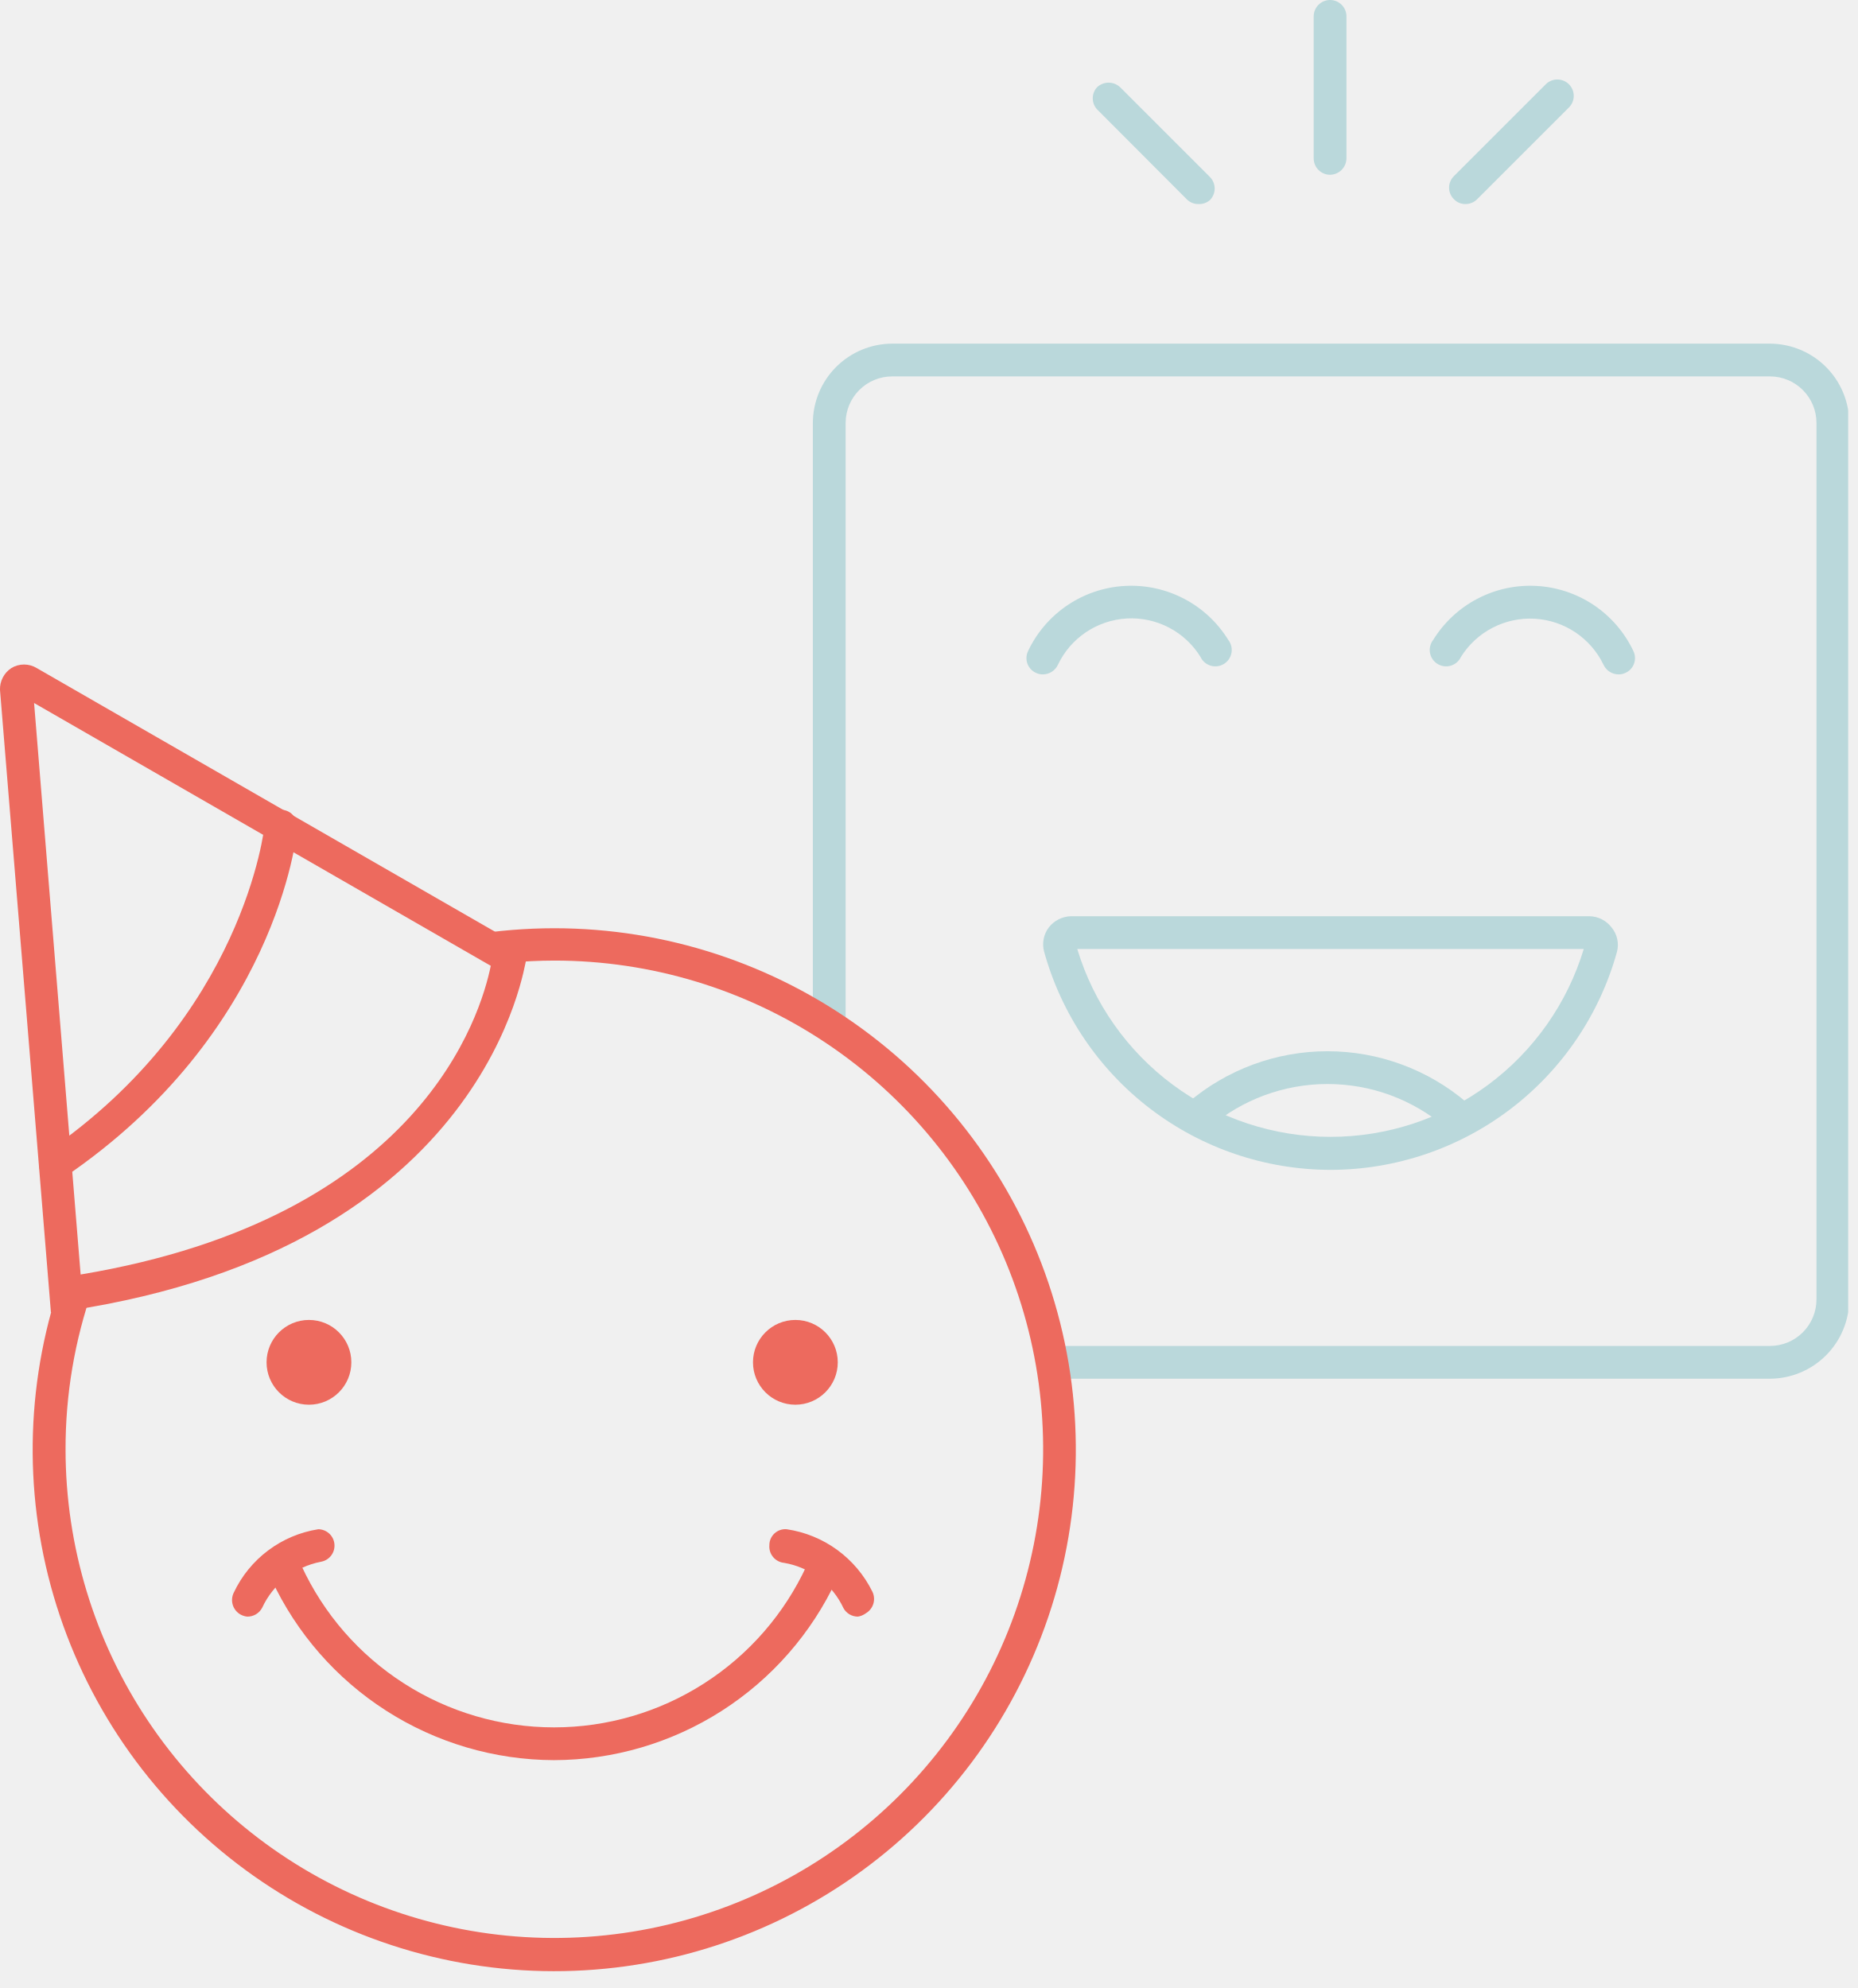
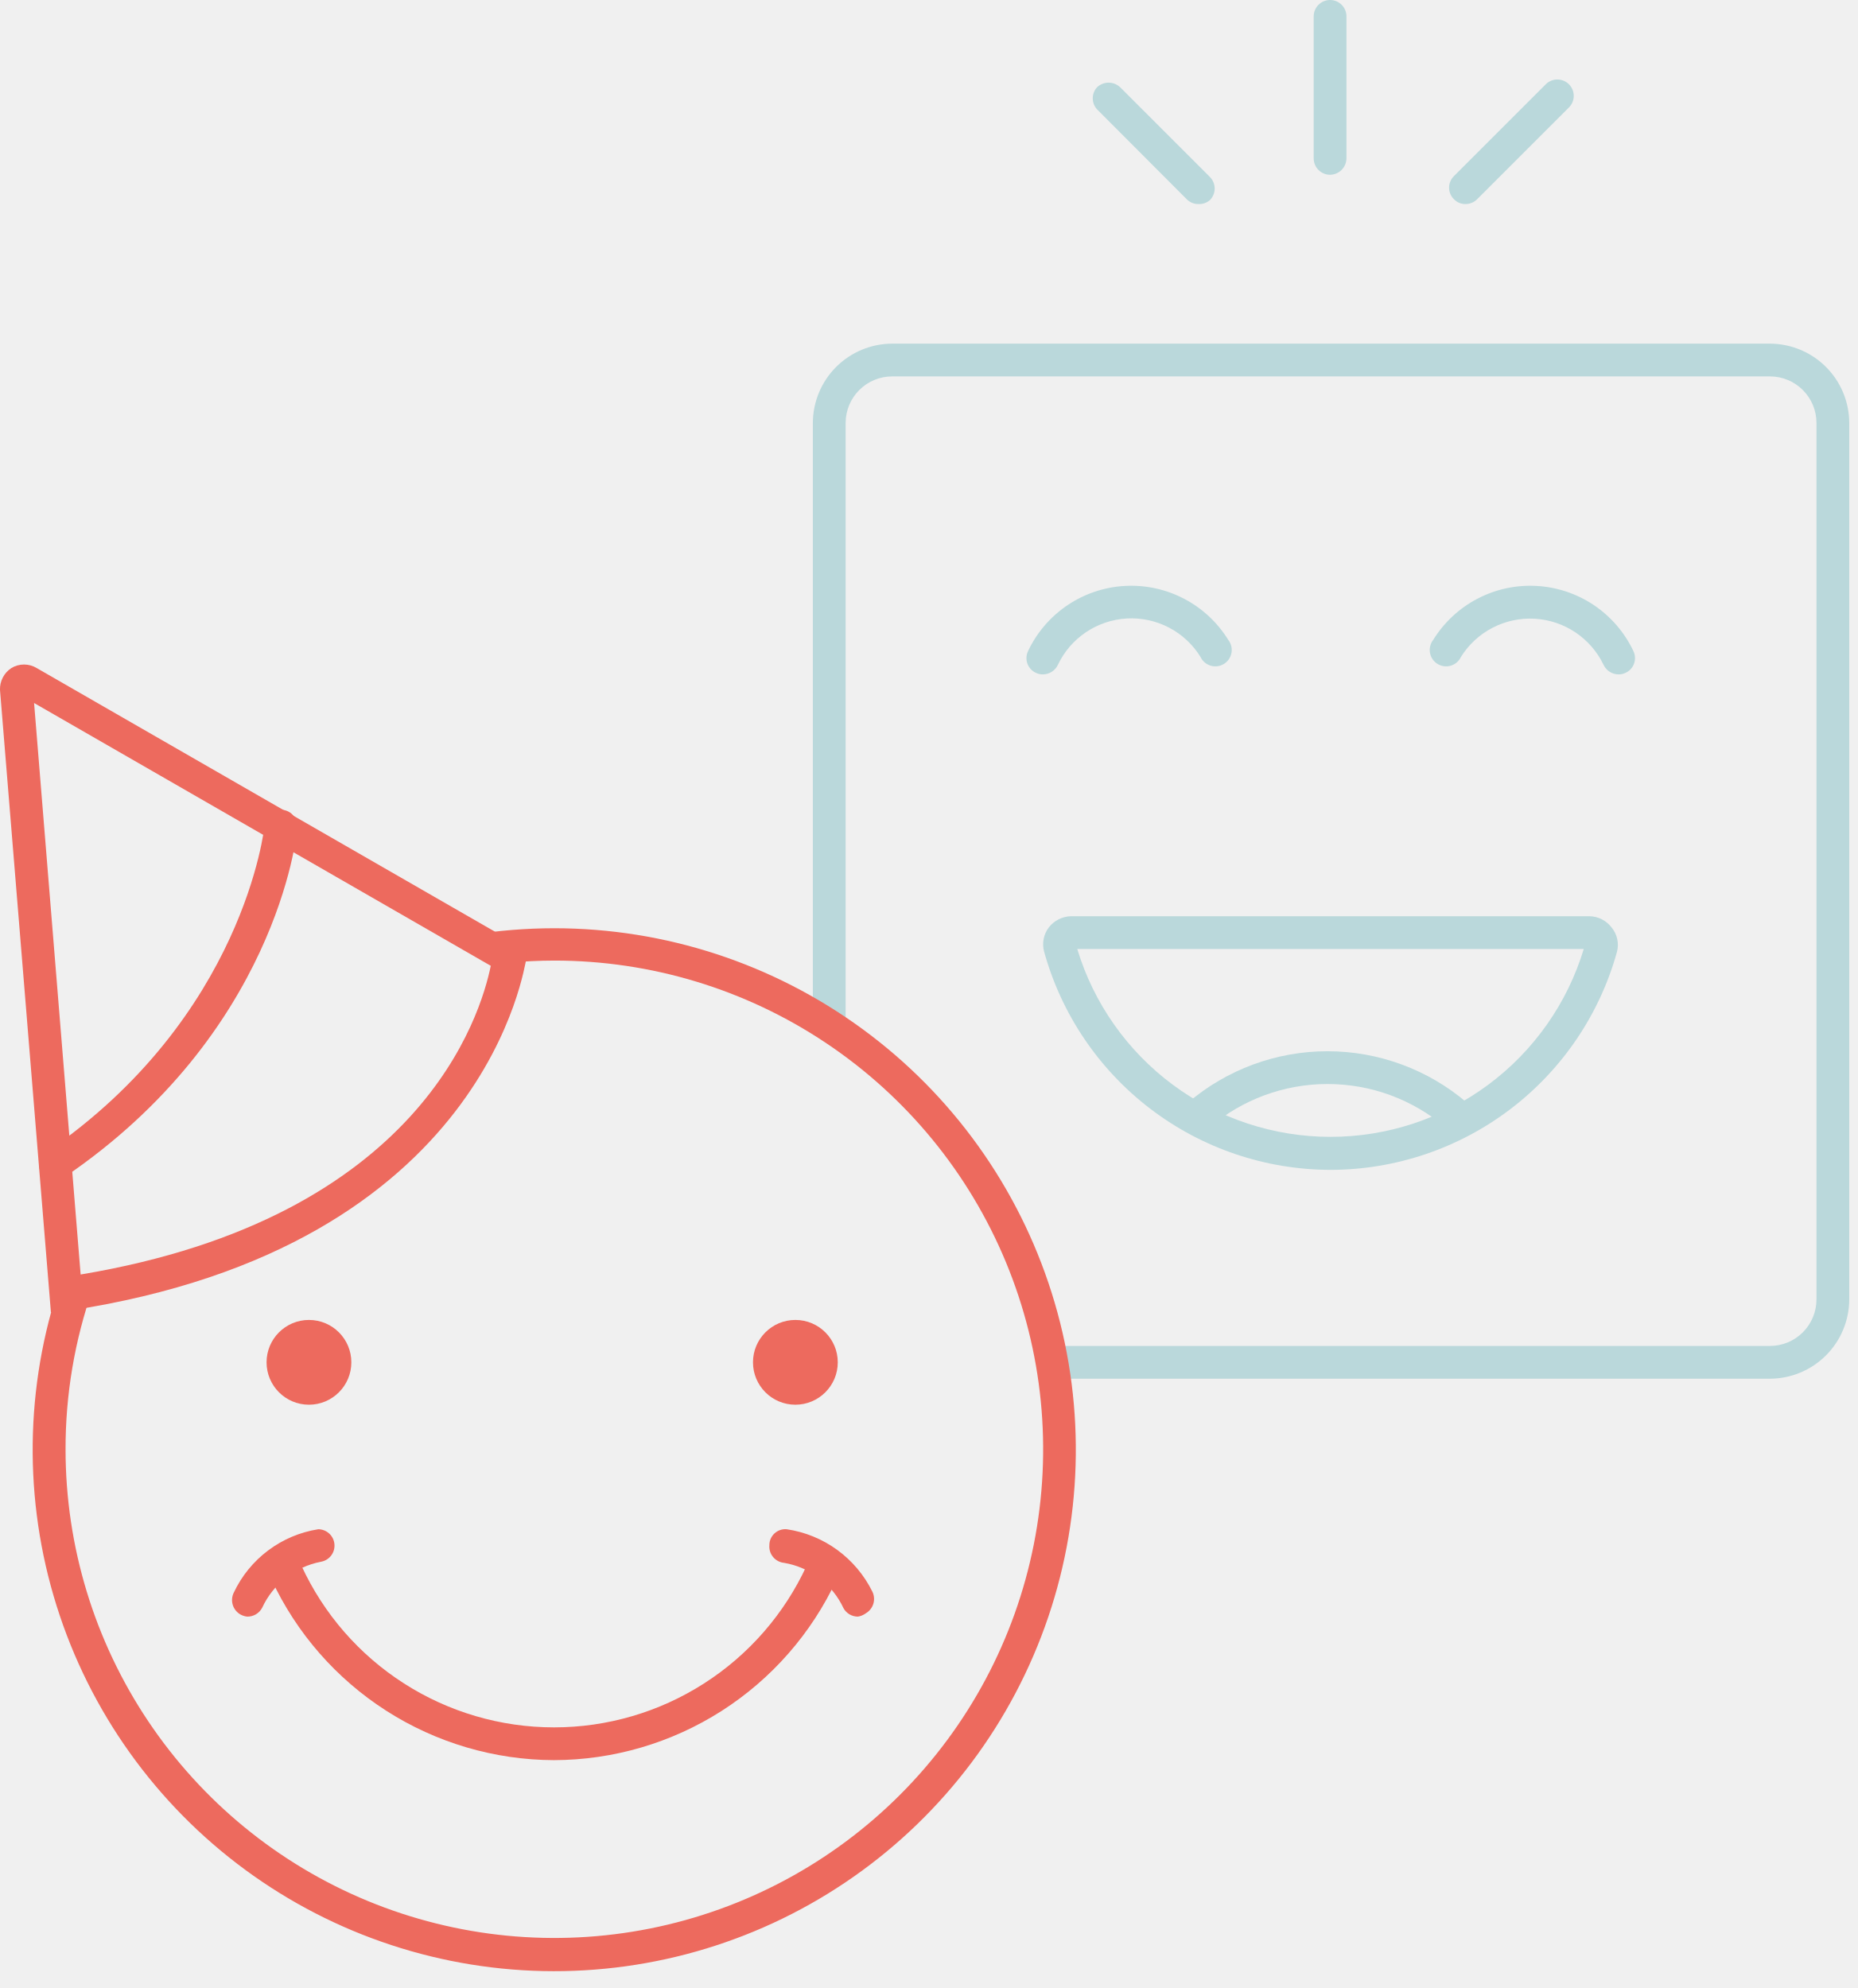
<svg xmlns="http://www.w3.org/2000/svg" width="85" height="91" viewBox="0 0 85 91" fill="none">
-   <g clip-path="url(#clip0)">
-     <path d="M47.73 30.87C47.619 30.872 47.51 30.848 47.41 30.8C47.32 30.759 47.239 30.701 47.171 30.628C47.104 30.555 47.052 30.47 47.018 30.376C46.985 30.283 46.97 30.184 46.976 30.085C46.981 29.986 47.007 29.889 47.05 29.8C47.452 28.951 48.075 28.226 48.855 27.701C49.634 27.177 50.541 26.873 51.478 26.821C52.416 26.768 53.351 26.97 54.184 27.405C55.017 27.839 55.717 28.491 56.21 29.29C56.275 29.373 56.322 29.469 56.347 29.572C56.373 29.674 56.376 29.781 56.358 29.885C56.339 29.989 56.298 30.088 56.239 30.175C56.179 30.262 56.102 30.336 56.012 30.391C55.922 30.447 55.821 30.482 55.717 30.496C55.612 30.509 55.505 30.501 55.404 30.471C55.303 30.44 55.209 30.389 55.129 30.32C55.049 30.251 54.985 30.166 54.94 30.07C54.588 29.5 54.089 29.036 53.495 28.726C52.9 28.417 52.234 28.273 51.565 28.311C50.896 28.349 50.25 28.567 49.695 28.942C49.139 29.316 48.696 29.834 48.41 30.44C48.348 30.568 48.252 30.676 48.132 30.752C48.011 30.828 47.872 30.869 47.73 30.87V30.87Z" fill="#BAD8DB" />
-     <path d="M74.07 30.87C73.928 30.869 73.789 30.828 73.668 30.752C73.548 30.676 73.452 30.568 73.39 30.44C73.102 29.837 72.657 29.322 72.102 28.949C71.547 28.576 70.902 28.36 70.234 28.322C69.567 28.284 68.902 28.427 68.308 28.734C67.714 29.041 67.214 29.503 66.86 30.07C66.815 30.166 66.751 30.251 66.671 30.32C66.591 30.389 66.497 30.44 66.396 30.471C66.295 30.501 66.188 30.509 66.084 30.496C65.979 30.482 65.878 30.447 65.788 30.391C65.698 30.336 65.621 30.262 65.561 30.175C65.502 30.088 65.461 29.989 65.442 29.885C65.424 29.781 65.427 29.674 65.453 29.572C65.478 29.469 65.525 29.373 65.59 29.29C66.084 28.491 66.784 27.839 67.616 27.405C68.449 26.97 69.384 26.768 70.322 26.821C71.26 26.873 72.166 27.177 72.945 27.701C73.725 28.226 74.348 28.951 74.75 29.8C74.794 29.889 74.819 29.986 74.824 30.085C74.83 30.184 74.815 30.283 74.782 30.376C74.748 30.47 74.696 30.555 74.629 30.628C74.562 30.701 74.48 30.759 74.39 30.8C74.29 30.848 74.181 30.872 74.07 30.87V30.87Z" fill="#BAD8DB" />
-     <path d="M81 15.73H40.83C39.868 15.733 38.947 16.116 38.266 16.796C37.586 17.476 37.203 18.398 37.2 19.36V46.5C37.71 46.81 38.2 47.14 38.7 47.5V19.36C38.7 18.795 38.925 18.253 39.324 17.854C39.724 17.454 40.265 17.23 40.83 17.23H81C81.565 17.23 82.107 17.454 82.506 17.854C82.906 18.253 83.13 18.795 83.13 19.36V59.48C83.13 60.045 82.906 60.587 82.506 60.986C82.107 61.386 81.565 61.61 81 61.61H48C48.1 62.11 48.19 62.61 48.26 63.11H81C81.962 63.107 82.884 62.724 83.564 62.044C84.244 61.364 84.628 60.442 84.63 59.48V19.36C84.628 18.398 84.244 17.476 83.564 16.796C82.884 16.116 81.962 15.733 81 15.73V15.73Z" fill="#BAD8DB" />
-     <path d="M60.89 53.55C57.912 53.546 55.018 52.565 52.65 50.759C50.282 48.953 48.572 46.421 47.78 43.55C47.731 43.362 47.725 43.165 47.763 42.975C47.801 42.784 47.882 42.605 48 42.45C48.12 42.297 48.271 42.172 48.444 42.084C48.616 41.996 48.806 41.947 49 41.94H72.75C72.944 41.945 73.135 41.993 73.308 42.081C73.481 42.17 73.632 42.296 73.75 42.45C73.878 42.603 73.968 42.785 74.011 42.98C74.055 43.175 74.051 43.377 74 43.57C73.205 46.437 71.493 48.965 69.125 50.767C66.758 52.569 63.865 53.547 60.89 53.55V53.55ZM49.3 43.44C50.053 45.927 51.587 48.106 53.674 49.655C55.761 51.203 58.291 52.039 60.89 52.039C63.489 52.039 66.019 51.203 68.106 49.655C70.193 48.106 71.727 45.927 72.48 43.44H49.3Z" fill="#BAD8DB" />
-     <path d="M36.4 64.3C37.471 64.3 38.34 63.431 38.34 62.36C38.34 61.289 37.471 60.42 36.4 60.42C35.328 60.42 34.46 61.289 34.46 62.36C34.46 63.431 35.328 64.3 36.4 64.3Z" fill="#ED6A5E" />
-     <path d="M14.139 64.3C15.211 64.3 16.079 63.431 16.079 62.36C16.079 61.289 15.211 60.42 14.139 60.42C13.068 60.42 12.199 61.289 12.199 62.36C12.199 63.431 13.068 64.3 14.139 64.3Z" fill="#ED6A5E" />
-     <path d="M25.349 80.57C22.63 80.561 19.97 79.777 17.68 78.311C15.39 76.845 13.565 74.756 12.419 72.29C12.336 72.108 12.328 71.901 12.397 71.713C12.467 71.526 12.608 71.374 12.79 71.29C12.971 71.207 13.179 71.198 13.366 71.268C13.554 71.337 13.706 71.478 13.79 71.66C14.807 73.872 16.437 75.745 18.487 77.058C20.537 78.372 22.92 79.07 25.355 79.07C27.789 79.07 30.172 78.372 32.222 77.058C34.272 75.745 35.902 73.872 36.919 71.66C37.006 71.481 37.159 71.343 37.346 71.276C37.533 71.209 37.739 71.217 37.919 71.3C38.01 71.341 38.091 71.399 38.159 71.472C38.226 71.545 38.279 71.63 38.313 71.723C38.348 71.816 38.363 71.915 38.359 72.014C38.355 72.113 38.331 72.21 38.289 72.3C37.142 74.766 35.315 76.853 33.023 78.318C30.731 79.783 28.069 80.564 25.349 80.57V80.57Z" fill="#ED6A5E" />
-     <path d="M39.26 74C39.125 74 38.992 73.964 38.876 73.896C38.76 73.827 38.664 73.728 38.6 73.61C38.349 73.072 37.971 72.603 37.499 72.242C37.027 71.882 36.475 71.641 35.89 71.54C35.692 71.522 35.51 71.427 35.383 71.275C35.255 71.124 35.193 70.927 35.21 70.73C35.209 70.629 35.23 70.529 35.27 70.436C35.311 70.343 35.37 70.26 35.444 70.191C35.519 70.123 35.606 70.07 35.702 70.037C35.797 70.004 35.899 69.992 36 70C36.835 70.123 37.628 70.446 38.31 70.942C38.993 71.439 39.545 72.093 39.92 72.85C40.007 73.023 40.024 73.224 39.969 73.41C39.913 73.596 39.788 73.753 39.62 73.85C39.514 73.929 39.39 73.981 39.26 74V74Z" fill="#ED6A5E" />
-     <path d="M11.31 74C11.201 73.988 11.095 73.954 11 73.9C10.832 73.803 10.707 73.646 10.651 73.46C10.595 73.274 10.613 73.073 10.7 72.9C11.059 72.137 11.6 71.474 12.274 70.969C12.949 70.463 13.737 70.13 14.57 70C14.757 70.003 14.937 70.076 15.073 70.204C15.21 70.333 15.293 70.508 15.306 70.695C15.32 70.882 15.264 71.067 15.148 71.214C15.032 71.361 14.865 71.46 14.68 71.49C14.099 71.604 13.554 71.853 13.088 72.218C12.622 72.583 12.249 73.053 12 73.59C11.935 73.716 11.836 73.821 11.714 73.894C11.592 73.966 11.452 74.003 11.31 74V74Z" fill="#ED6A5E" />
-     <path d="M25.36 42.49C24.077 42.491 22.796 42.594 21.53 42.8L23.29 43.8C23.278 43.891 23.262 43.981 23.24 44.07C23.94 44.01 24.65 43.97 25.36 43.97C29.784 43.968 34.109 45.278 37.788 47.734C41.468 50.19 44.337 53.682 46.032 57.768C47.727 61.854 48.173 66.351 47.312 70.691C46.452 75.03 44.324 79.017 41.198 82.147C38.072 85.278 34.088 87.411 29.75 88.277C25.411 89.143 20.914 88.704 16.825 87.014C12.737 85.324 9.241 82.46 6.78 78.784C4.319 75.107 3.004 70.784 3 66.36C2.994 63.854 3.413 61.366 4.24 59C3.83 59.07 3.43 59.15 3.01 59.21L2.93 58.21C1.196 62.981 1.029 68.18 2.453 73.053C3.876 77.925 6.815 82.217 10.844 85.305C14.873 88.393 19.781 90.116 24.856 90.225C29.931 90.333 34.908 88.821 39.065 85.907C43.222 82.994 46.341 78.832 47.971 74.024C49.601 69.217 49.656 64.015 48.128 59.175C46.6 54.334 43.569 50.107 39.474 47.106C35.38 44.106 30.436 42.489 25.36 42.49V42.49Z" fill="#ED6A5E" />
-     <path d="M2.33 60.07L-0 31.58C-0.007 31.383 0.038 31.187 0.129 31.012C0.22 30.837 0.354 30.688 0.52 30.58C0.695 30.474 0.895 30.418 1.1 30.418C1.304 30.418 1.505 30.474 1.68 30.58L24.08 43.47V43.95C24 44 22.45 57.08 3.12 60L2.33 60.07ZM1.56 32.18L3.69 58.34C19.27 55.74 22 46.45 22.46 44.21L1.56 32.18Z" fill="#ED6A5E" />
-     <path d="M2.53 54.08C2.408 54.079 2.288 54.048 2.18 53.991C2.072 53.934 1.979 53.851 1.91 53.75C1.809 53.59 1.773 53.396 1.81 53.21C1.847 53.024 1.955 52.859 2.11 52.75C11.17 46.55 12.11 37.87 12.11 37.75C12.133 37.553 12.231 37.372 12.383 37.245C12.536 37.119 12.732 37.056 12.93 37.07C13.127 37.09 13.309 37.188 13.434 37.342C13.56 37.495 13.62 37.693 13.6 37.89C13.6 38.27 12.6 47.33 2.94 53.89C2.827 53.995 2.683 54.062 2.53 54.08V54.08Z" fill="#ED6A5E" />
-     <path d="M66.66 51.8C66.479 51.806 66.303 51.742 66.17 51.62C64.661 50.329 62.741 49.62 60.755 49.62C58.769 49.62 56.849 50.329 55.34 51.62C55.266 51.686 55.179 51.736 55.085 51.768C54.991 51.8 54.892 51.812 54.793 51.804C54.694 51.797 54.598 51.77 54.51 51.724C54.421 51.679 54.343 51.616 54.28 51.54C54.152 51.388 54.089 51.192 54.104 50.994C54.119 50.796 54.211 50.611 54.36 50.48C56.141 48.957 58.407 48.12 60.75 48.12C63.093 48.12 65.359 48.957 67.14 50.48C67.216 50.544 67.278 50.621 67.324 50.709C67.369 50.797 67.397 50.893 67.405 50.991C67.414 51.09 67.403 51.189 67.372 51.283C67.342 51.377 67.294 51.465 67.23 51.54C67.159 51.621 67.071 51.687 66.973 51.731C66.875 51.776 66.768 51.8 66.66 51.8Z" fill="#BAD8DB" />
-     <path d="M60.87 8C60.671 8 60.48 7.921 60.34 7.78C60.199 7.64 60.12 7.449 60.12 7.25V0.75C60.12 0.551 60.199 0.36 60.34 0.22C60.48 0.079 60.671 0 60.87 0C61.069 0 61.26 0.079 61.4 0.22C61.541 0.36 61.62 0.551 61.62 0.75V7.25C61.617 7.448 61.538 7.637 61.398 7.777C61.258 7.918 61.068 7.997 60.87 8V8Z" fill="#BAD8DB" />
-     <path d="M67.07 9.34C66.971 9.342 66.873 9.324 66.782 9.286C66.691 9.248 66.608 9.192 66.54 9.12C66.469 9.051 66.413 8.969 66.375 8.878C66.336 8.787 66.316 8.689 66.316 8.59C66.316 8.491 66.336 8.393 66.375 8.302C66.413 8.211 66.469 8.129 66.54 8.06L70.76 3.84C70.902 3.708 71.09 3.635 71.284 3.639C71.479 3.642 71.664 3.721 71.802 3.858C71.939 3.996 72.018 4.181 72.021 4.375C72.025 4.57 71.953 4.758 71.82 4.9L67.6 9.12C67.531 9.19 67.448 9.246 67.357 9.283C67.266 9.321 67.168 9.34 67.07 9.34V9.34Z" fill="#BAD8DB" />
-     <path d="M54.84 9.34C54.741 9.341 54.643 9.322 54.552 9.284C54.461 9.246 54.379 9.191 54.31 9.12L50.2 5C50.077 4.862 50.009 4.684 50.009 4.5C50.009 4.315 50.077 4.137 50.2 4C50.343 3.861 50.535 3.784 50.735 3.784C50.934 3.784 51.126 3.861 51.27 4L55.37 8.1C55.51 8.241 55.589 8.431 55.589 8.63C55.589 8.829 55.51 9.019 55.37 9.16C55.224 9.287 55.033 9.352 54.84 9.34V9.34Z" fill="#BAD8DB" />
-   </g>
-   <defs>
-     <clipPath id="clip0">
-       <rect width="84.58" height="90.23" fill="white" />
-     </clipPath>
-   </defs>
+   <path d="M47.73 30.87C47.619 30.872 47.51 30.848 47.41 30.8C47.32 30.759 47.239 30.701 47.171 30.628C47.104 30.555 47.052 30.47 47.018 30.376C46.985 30.283 46.97 30.184 46.976 30.085C46.981 29.986 47.007 29.889 47.05 29.8C47.452 28.951 48.075 28.226 48.855 27.701C49.634 27.177 50.541 26.873 51.478 26.821C52.416 26.768 53.351 26.97 54.184 27.405C55.017 27.839 55.717 28.491 56.21 29.29C56.275 29.373 56.322 29.469 56.347 29.572C56.373 29.674 56.376 29.781 56.358 29.885C56.339 29.989 56.298 30.088 56.239 30.175C56.179 30.262 56.102 30.336 56.012 30.391C55.922 30.447 55.821 30.482 55.717 30.496C55.612 30.509 55.505 30.501 55.404 30.471C55.303 30.44 55.209 30.389 55.129 30.32C55.049 30.251 54.985 30.166 54.94 30.07C54.588 29.5 54.089 29.036 53.495 28.726C52.9 28.417 52.234 28.273 51.565 28.311C50.896 28.349 50.25 28.567 49.695 28.942C49.139 29.316 48.696 29.834 48.41 30.44C48.348 30.568 48.252 30.676 48.132 30.752C48.011 30.828 47.872 30.869 47.73 30.87Z" fill="#BAD8DB" />
+   <path d="M74.07 30.87C73.928 30.869 73.789 30.828 73.668 30.752C73.548 30.676 73.452 30.568 73.39 30.44C73.102 29.837 72.657 29.322 72.102 28.949C71.547 28.576 70.902 28.36 70.234 28.322C69.567 28.284 68.902 28.427 68.308 28.734C67.714 29.041 67.214 29.503 66.86 30.07C66.815 30.166 66.751 30.251 66.671 30.32C66.591 30.389 66.497 30.44 66.396 30.471C66.295 30.501 66.188 30.509 66.084 30.496C65.979 30.482 65.878 30.447 65.788 30.391C65.698 30.336 65.621 30.262 65.561 30.175C65.502 30.088 65.461 29.989 65.442 29.885C65.424 29.781 65.427 29.674 65.453 29.572C65.478 29.469 65.525 29.373 65.59 29.29C66.084 28.491 66.784 27.839 67.616 27.405C68.449 26.97 69.384 26.768 70.322 26.821C71.26 26.873 72.166 27.177 72.945 27.701C73.725 28.226 74.348 28.951 74.75 29.8C74.794 29.889 74.819 29.986 74.824 30.085C74.83 30.184 74.815 30.283 74.782 30.376C74.748 30.47 74.696 30.555 74.629 30.628C74.562 30.701 74.48 30.759 74.39 30.8C74.29 30.848 74.181 30.872 74.07 30.87Z" fill="#BAD8DB" />
+   <path d="M81 15.73H40.83C39.868 15.733 38.947 16.116 38.266 16.796C37.586 17.476 37.203 18.398 37.2 19.36V46.5C37.71 46.81 38.2 47.14 38.7 47.5V19.36C38.7 18.795 38.925 18.253 39.324 17.854C39.724 17.454 40.265 17.23 40.83 17.23H81C81.565 17.23 82.107 17.454 82.506 17.854C82.906 18.253 83.13 18.795 83.13 19.36V59.48C83.13 60.045 82.906 60.587 82.506 60.986C82.107 61.386 81.565 61.61 81 61.61H48C48.1 62.11 48.19 62.61 48.26 63.11H81C81.962 63.107 82.884 62.724 83.564 62.044C84.244 61.364 84.628 60.442 84.63 59.48V19.36C84.628 18.398 84.244 17.476 83.564 16.796C82.884 16.116 81.962 15.733 81 15.73Z" fill="#BAD8DB" />
+   <path d="M60.89 53.55C57.912 53.545 55.018 52.565 52.65 50.759C50.282 48.953 48.572 46.421 47.78 43.55C47.731 43.362 47.725 43.165 47.763 42.974C47.801 42.784 47.882 42.605 48 42.45C48.12 42.297 48.271 42.172 48.444 42.084C48.616 41.996 48.806 41.947 49 41.94H72.75C72.944 41.945 73.135 41.993 73.308 42.081C73.481 42.17 73.632 42.296 73.75 42.45C73.878 42.603 73.968 42.785 74.011 42.98C74.055 43.174 74.051 43.377 74 43.57C73.205 46.437 71.493 48.965 69.125 50.767C66.758 52.569 63.865 53.547 60.89 53.55ZM49.3 43.44C50.053 45.927 51.587 48.106 53.674 49.655C55.761 51.203 58.291 52.039 60.89 52.039C63.489 52.039 66.019 51.203 68.106 49.655C70.193 48.106 71.727 45.927 72.48 43.44H49.3Z" fill="#BAD8DB" />
+   <path d="M36.4 64.3C37.471 64.3 38.34 63.431 38.34 62.36C38.34 61.288 37.471 60.42 36.4 60.42C35.328 60.42 34.46 61.288 34.46 62.36C34.46 63.431 35.328 64.3 36.4 64.3Z" fill="#ED6A5E" />
+   <path d="M14.139 64.3C15.211 64.3 16.079 63.431 16.079 62.36C16.079 61.288 15.211 60.42 14.139 60.42C13.068 60.42 12.199 61.288 12.199 62.36C12.199 63.431 13.068 64.3 14.139 64.3Z" fill="#ED6A5E" />
+   <path d="M25.349 80.57C22.63 80.561 19.97 79.777 17.68 78.311C15.39 76.844 13.565 74.756 12.419 72.29C12.336 72.108 12.328 71.901 12.397 71.713C12.467 71.526 12.608 71.374 12.79 71.29C12.971 71.206 13.179 71.198 13.366 71.268C13.554 71.337 13.706 71.478 13.79 71.66C14.807 73.872 16.437 75.745 18.487 77.058C20.537 78.372 22.92 79.07 25.355 79.07C27.789 79.07 30.172 78.372 32.222 77.058C34.272 75.745 35.902 73.872 36.919 71.66C37.006 71.481 37.159 71.343 37.346 71.276C37.533 71.209 37.739 71.217 37.919 71.3C38.01 71.341 38.091 71.399 38.159 71.472C38.226 71.544 38.279 71.63 38.313 71.723C38.348 71.816 38.363 71.915 38.359 72.014C38.355 72.113 38.331 72.21 38.289 72.3C37.142 74.766 35.315 76.853 33.023 78.318C30.731 79.782 28.069 80.564 25.349 80.57Z" fill="#ED6A5E" />
+   <path d="M39.26 74C39.125 74 38.992 73.964 38.876 73.896C38.76 73.827 38.664 73.728 38.6 73.61C38.349 73.072 37.971 72.603 37.499 72.242C37.027 71.882 36.475 71.641 35.89 71.54C35.692 71.522 35.51 71.427 35.383 71.275C35.255 71.124 35.193 70.927 35.21 70.73C35.209 70.629 35.23 70.529 35.27 70.436C35.311 70.343 35.37 70.26 35.444 70.191C35.519 70.123 35.606 70.07 35.702 70.037C35.797 70.004 35.899 69.992 36 70C36.835 70.123 37.628 70.446 38.31 70.942C38.993 71.439 39.545 72.093 39.92 72.85C40.007 73.023 40.024 73.224 39.969 73.41C39.913 73.596 39.788 73.753 39.62 73.85C39.514 73.929 39.39 73.981 39.26 74Z" fill="#ED6A5E" />
+   <path d="M11.31 74C11.201 73.988 11.095 73.954 11 73.9C10.832 73.803 10.707 73.646 10.651 73.46C10.595 73.274 10.613 73.073 10.7 72.9C11.059 72.137 11.6 71.474 12.274 70.969C12.949 70.463 13.737 70.13 14.57 70C14.757 70.003 14.937 70.076 15.073 70.204C15.21 70.333 15.293 70.508 15.306 70.695C15.32 70.882 15.264 71.067 15.148 71.214C15.032 71.361 14.865 71.46 14.68 71.49C14.099 71.604 13.554 71.853 13.088 72.218C12.622 72.583 12.249 73.053 12 73.59C11.935 73.716 11.836 73.821 11.714 73.894C11.592 73.966 11.452 74.003 11.31 74Z" fill="#ED6A5E" />
+   <path d="M25.36 42.49C24.077 42.491 22.796 42.594 21.53 42.8L23.29 43.8C23.278 43.891 23.262 43.981 23.24 44.07C23.94 44.01 24.65 43.97 25.36 43.97C29.784 43.968 34.109 45.278 37.788 47.734C41.468 50.19 44.337 53.681 46.032 57.768C47.727 61.854 48.173 66.351 47.312 70.691C46.452 75.03 44.324 79.017 41.198 82.147C38.072 85.278 34.088 87.411 29.75 88.277C25.411 89.143 20.914 88.704 16.825 87.014C12.737 85.324 9.241 82.46 6.78 78.784C4.319 75.107 3.004 70.784 3 66.36C2.994 63.854 3.413 61.366 4.24 59C3.83 59.07 3.43 59.15 3.01 59.21L2.93 58.21C1.196 62.981 1.029 68.18 2.453 73.053C3.876 77.925 6.815 82.217 10.844 85.305C14.873 88.393 19.781 90.116 24.856 90.225C29.931 90.333 34.908 88.82 39.065 85.907C43.222 82.994 46.341 78.831 47.971 74.024C49.601 69.217 49.656 64.015 48.128 59.175C46.6 54.334 43.569 50.106 39.474 47.106C35.38 44.106 30.436 42.489 25.36 42.49Z" fill="#ED6A5E" />
+   <path d="M2.33 60.07L-0 31.58C-0.007 31.383 0.038 31.187 0.129 31.012C0.22 30.837 0.354 30.688 0.52 30.58C0.695 30.474 0.895 30.418 1.1 30.418C1.304 30.418 1.505 30.474 1.68 30.58L24.08 43.47V43.95C24 44 22.45 57.08 3.12 60L2.33 60.07ZM1.56 32.18L3.69 58.34C19.27 55.74 22 46.45 22.46 44.21L1.56 32.18Z" fill="#ED6A5E" />
+   <path d="M2.53 54.08C2.408 54.079 2.288 54.048 2.18 53.991C2.072 53.934 1.979 53.851 1.91 53.75C1.809 53.59 1.773 53.396 1.81 53.21C1.847 53.024 1.955 52.859 2.11 52.75C11.17 46.55 12.11 37.87 12.11 37.75C12.133 37.553 12.231 37.372 12.383 37.245C12.536 37.119 12.732 37.056 12.93 37.07C13.127 37.09 13.309 37.188 13.434 37.342C13.56 37.495 13.62 37.693 13.6 37.89C13.6 38.27 12.6 47.33 2.94 53.89C2.827 53.995 2.683 54.062 2.53 54.08Z" fill="#ED6A5E" />
+   <path d="M66.66 51.8C66.479 51.807 66.303 51.742 66.17 51.62C64.661 50.329 62.741 49.62 60.755 49.62C58.769 49.62 56.849 50.329 55.34 51.62C55.266 51.686 55.179 51.736 55.085 51.768C54.991 51.8 54.892 51.812 54.793 51.805C54.694 51.797 54.598 51.77 54.51 51.724C54.421 51.679 54.343 51.616 54.28 51.54C54.152 51.388 54.089 51.192 54.104 50.994C54.119 50.796 54.211 50.611 54.36 50.48C56.141 48.957 58.407 48.12 60.75 48.12C63.093 48.12 65.359 48.957 67.14 50.48C67.216 50.544 67.278 50.621 67.324 50.709C67.369 50.797 67.397 50.893 67.405 50.991C67.414 51.09 67.403 51.189 67.372 51.283C67.342 51.377 67.294 51.465 67.23 51.54C67.159 51.621 67.071 51.687 66.973 51.732C66.875 51.776 66.768 51.8 66.66 51.8Z" fill="#BAD8DB" />
+   <path d="M60.87 8C60.671 8 60.48 7.921 60.34 7.78C60.199 7.64 60.12 7.449 60.12 7.25V0.75C60.12 0.551 60.199 0.36 60.34 0.22C60.48 0.079 60.671 0 60.87 0C61.069 0 61.26 0.079 61.4 0.22C61.541 0.36 61.62 0.551 61.62 0.75V7.25C61.617 7.448 61.538 7.637 61.398 7.777C61.258 7.918 61.068 7.997 60.87 8Z" fill="#BAD8DB" />
+   <path d="M67.07 9.34C66.971 9.342 66.873 9.324 66.782 9.286C66.691 9.248 66.608 9.191 66.54 9.12C66.469 9.051 66.413 8.969 66.375 8.878C66.336 8.787 66.316 8.689 66.316 8.59C66.316 8.491 66.336 8.393 66.375 8.302C66.413 8.211 66.469 8.129 66.54 8.06L70.76 3.84C70.902 3.707 71.09 3.635 71.284 3.639C71.479 3.642 71.664 3.721 71.802 3.858C71.939 3.996 72.018 4.181 72.021 4.375C72.025 4.57 71.953 4.758 71.82 4.9L67.6 9.12C67.531 9.19 67.448 9.246 67.357 9.283C67.266 9.321 67.168 9.34 67.07 9.34Z" fill="#BAD8DB" />
+   <path d="M54.84 9.34C54.741 9.341 54.643 9.322 54.552 9.284C54.461 9.246 54.379 9.19 54.31 9.12L50.2 5C50.077 4.862 50.009 4.684 50.009 4.5C50.009 4.315 50.077 4.137 50.2 4C50.343 3.861 50.535 3.784 50.735 3.784C50.934 3.784 51.126 3.861 51.27 4L55.37 8.1C55.51 8.241 55.589 8.431 55.589 8.63C55.589 8.829 55.51 9.019 55.37 9.16C55.224 9.287 55.033 9.352 54.84 9.34Z" fill="#BAD8DB" />
</svg>
